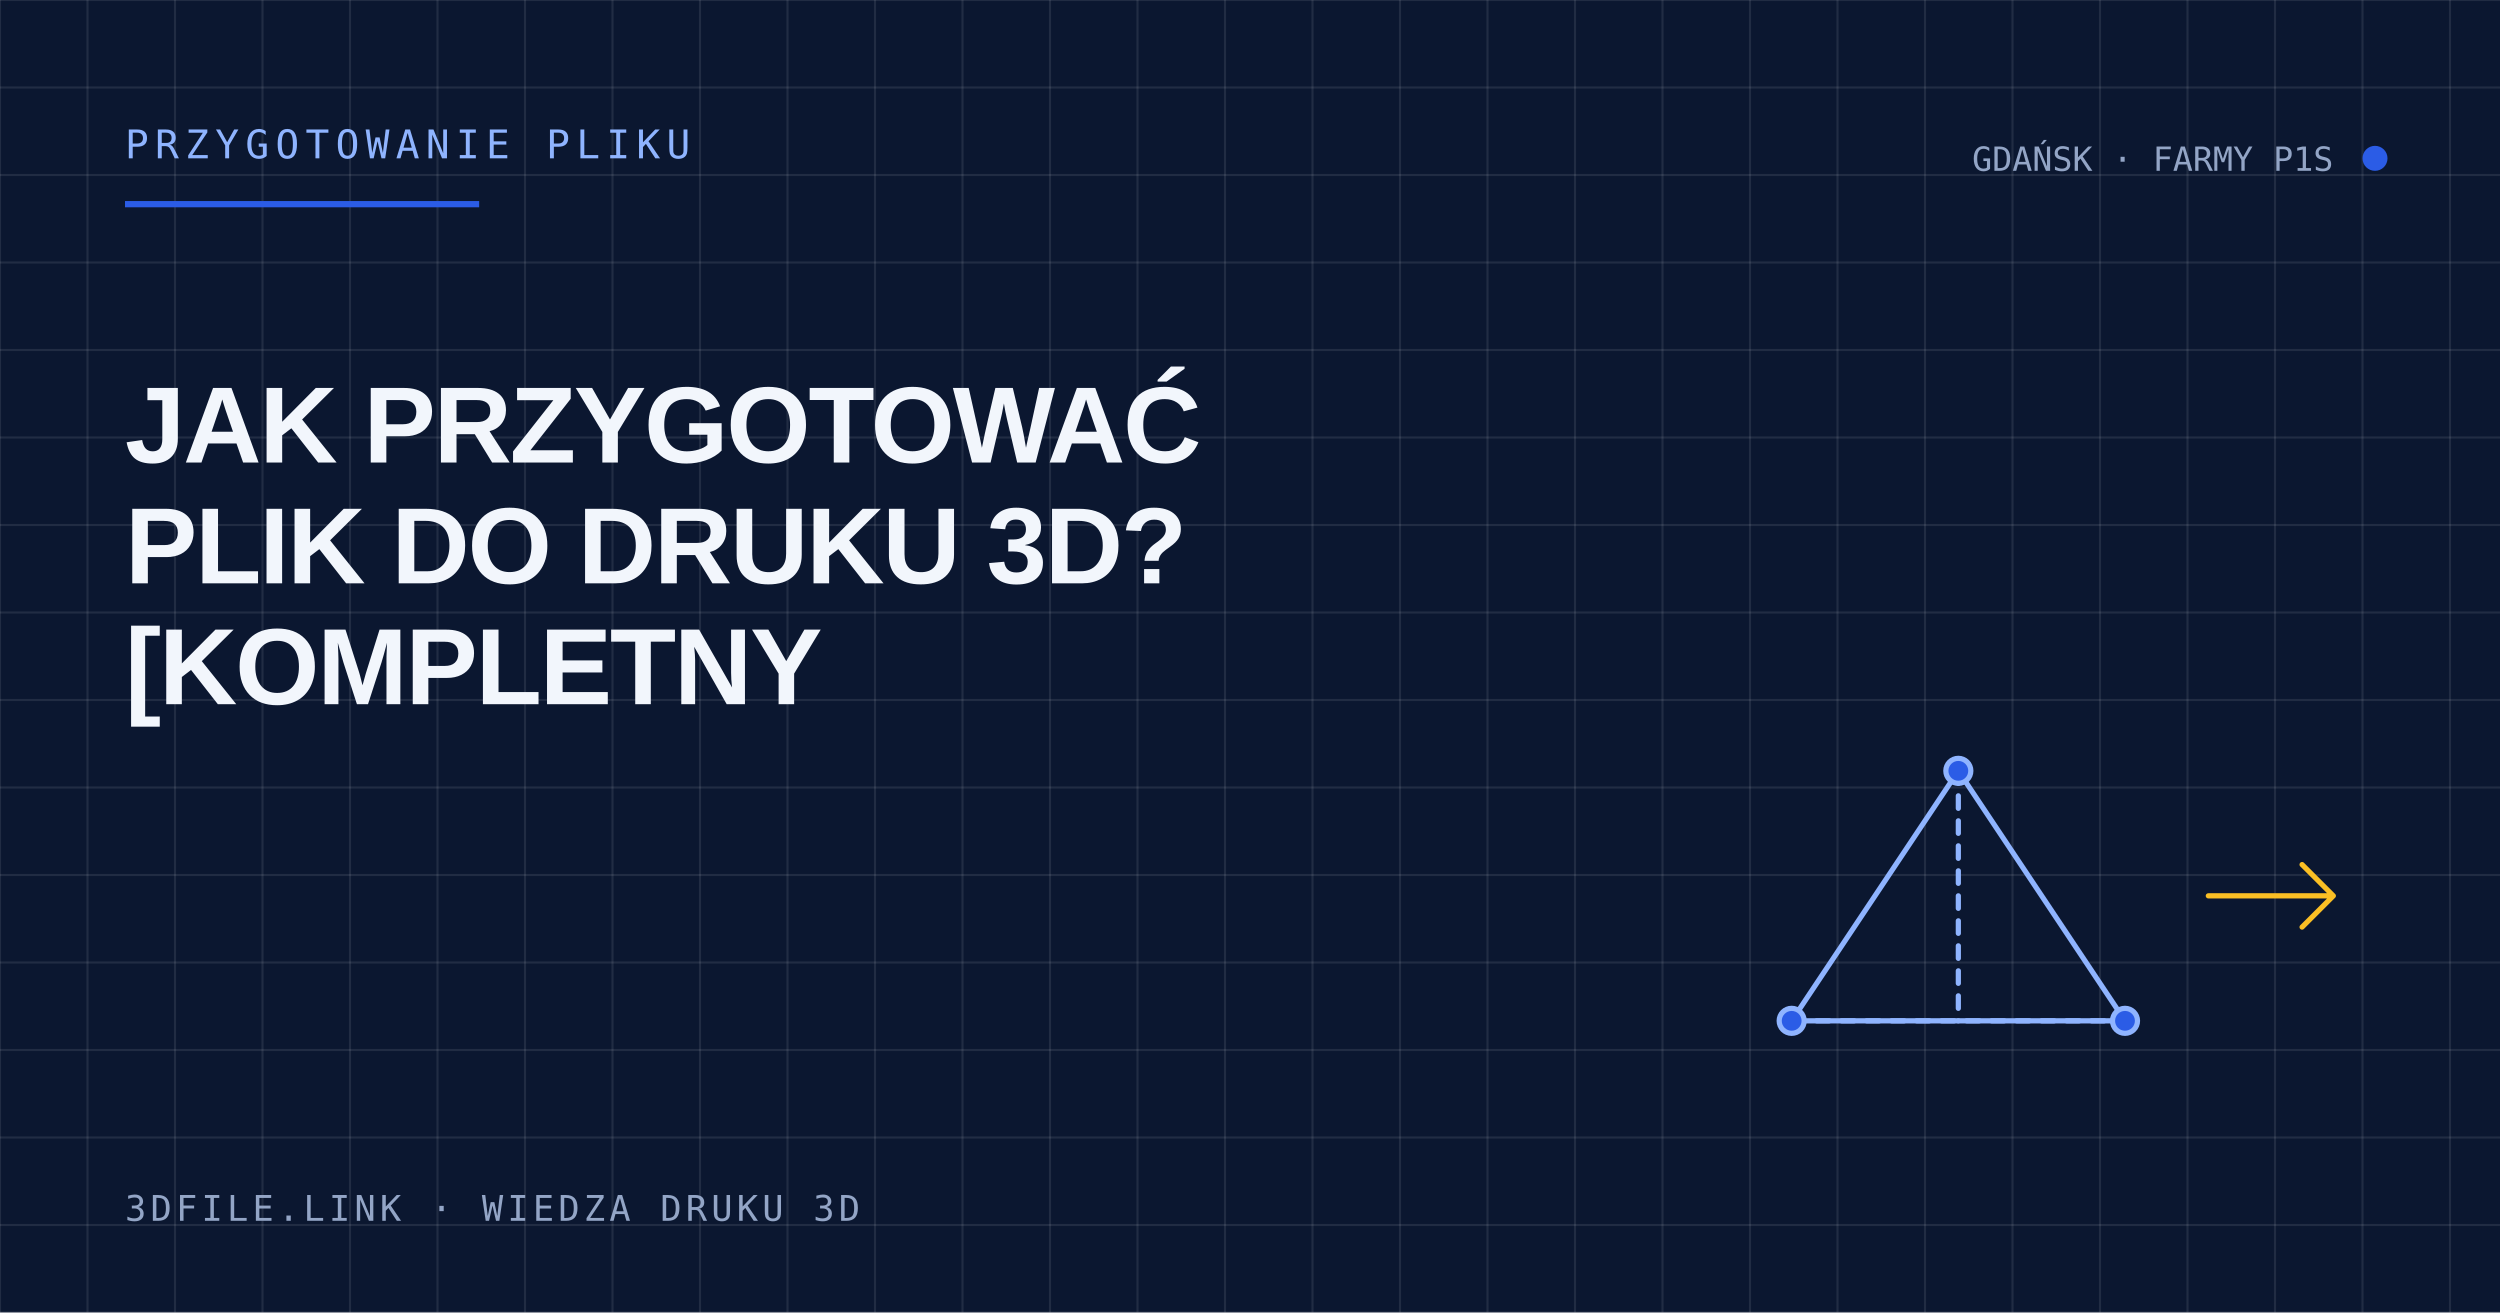
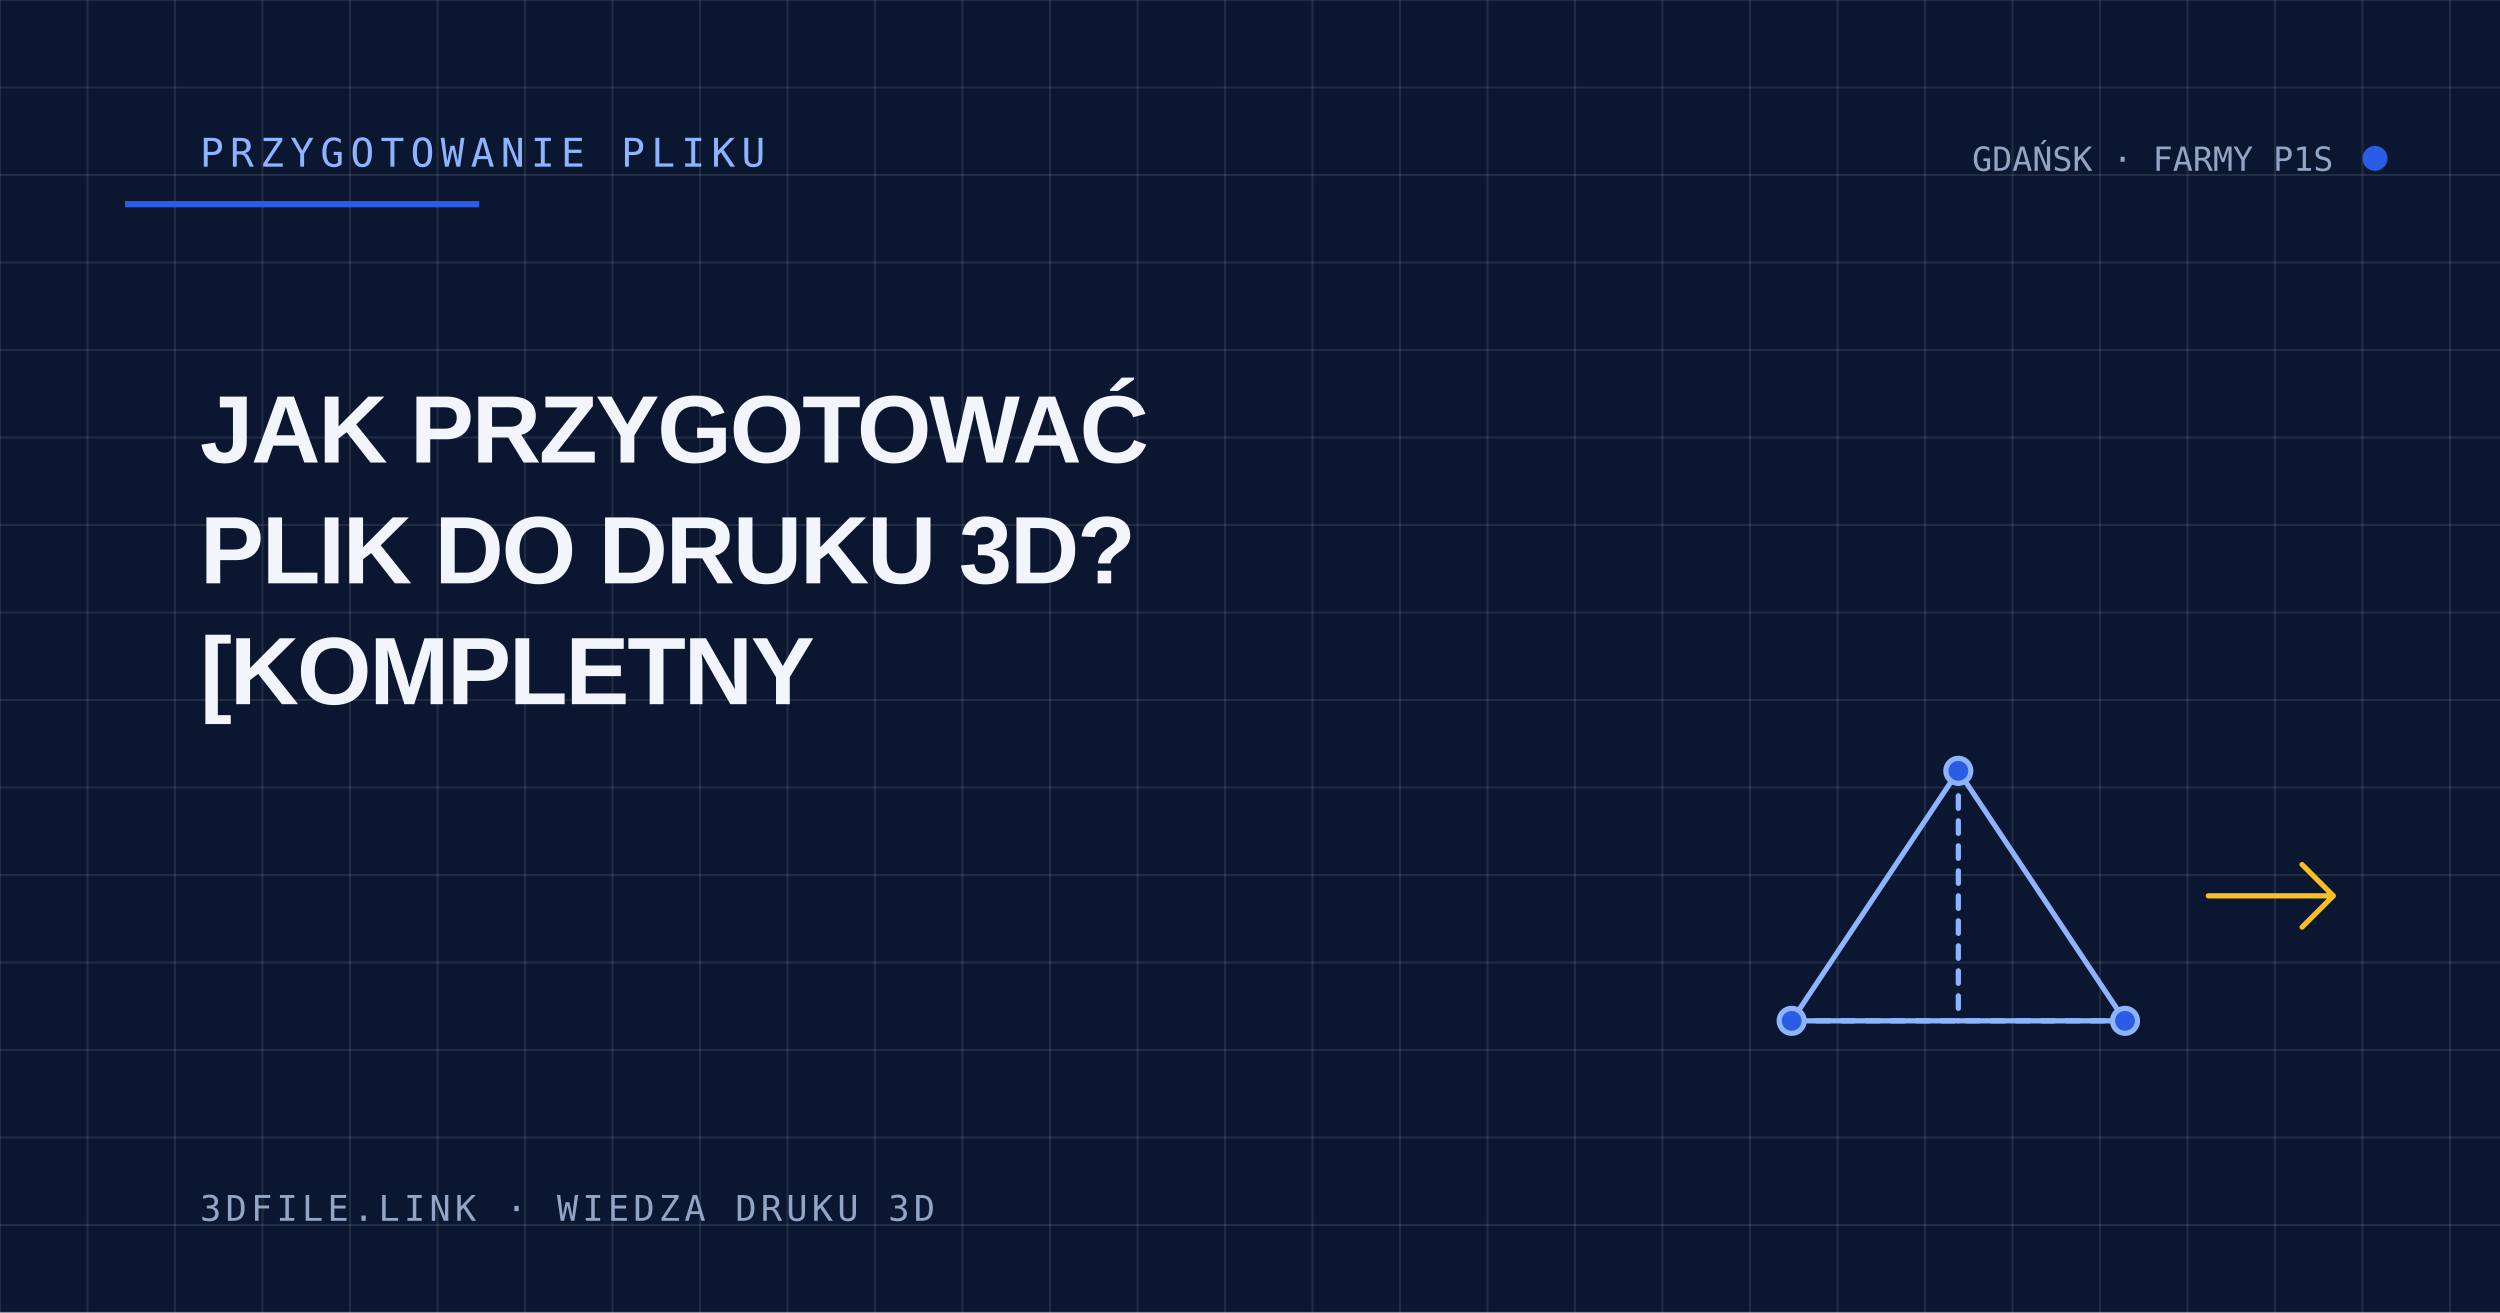
<svg xmlns="http://www.w3.org/2000/svg" viewBox="0 0 1200 630" width="1200" height="630">
  <rect width="1200" height="630" fill="#0B1730" />
  <g stroke="rgba(255,255,255,.09)" stroke-width="1">
    <line x1="0" y1="0" x2="1200" y2="0" />
    <line x1="0" y1="42" x2="1200" y2="42" />
    <line x1="0" y1="84" x2="1200" y2="84" />
    <line x1="0" y1="126" x2="1200" y2="126" />
    <line x1="0" y1="168" x2="1200" y2="168" />
    <line x1="0" y1="210" x2="1200" y2="210" />
    <line x1="0" y1="252" x2="1200" y2="252" />
    <line x1="0" y1="294" x2="1200" y2="294" />
    <line x1="0" y1="336" x2="1200" y2="336" />
    <line x1="0" y1="378" x2="1200" y2="378" />
    <line x1="0" y1="420" x2="1200" y2="420" />
    <line x1="0" y1="462" x2="1200" y2="462" />
    <line x1="0" y1="504" x2="1200" y2="504" />
    <line x1="0" y1="546" x2="1200" y2="546" />
    <line x1="0" y1="588" x2="1200" y2="588" />
    <line x1="0" y1="630" x2="1200" y2="630" />
    <line x1="0" y1="0" x2="0" y2="630" />
    <line x1="42" y1="0" x2="42" y2="630" />
    <line x1="84" y1="0" x2="84" y2="630" />
    <line x1="126" y1="0" x2="126" y2="630" />
    <line x1="168" y1="0" x2="168" y2="630" />
    <line x1="210" y1="0" x2="210" y2="630" />
    <line x1="252" y1="0" x2="252" y2="630" />
    <line x1="294" y1="0" x2="294" y2="630" />
    <line x1="336" y1="0" x2="336" y2="630" />
    <line x1="378" y1="0" x2="378" y2="630" />
    <line x1="420" y1="0" x2="420" y2="630" />
    <line x1="462" y1="0" x2="462" y2="630" />
    <line x1="504" y1="0" x2="504" y2="630" />
    <line x1="546" y1="0" x2="546" y2="630" />
    <line x1="588" y1="0" x2="588" y2="630" />
    <line x1="630" y1="0" x2="630" y2="630" />
    <line x1="672" y1="0" x2="672" y2="630" />
    <line x1="714" y1="0" x2="714" y2="630" />
    <line x1="756" y1="0" x2="756" y2="630" />
    <line x1="798" y1="0" x2="798" y2="630" />
    <line x1="840" y1="0" x2="840" y2="630" />
    <line x1="882" y1="0" x2="882" y2="630" />
    <line x1="924" y1="0" x2="924" y2="630" />
    <line x1="966" y1="0" x2="966" y2="630" />
    <line x1="1008" y1="0" x2="1008" y2="630" />
    <line x1="1050" y1="0" x2="1050" y2="630" />
    <line x1="1092" y1="0" x2="1092" y2="630" />
    <line x1="1134" y1="0" x2="1134" y2="630" />
    <line x1="1176" y1="0" x2="1176" y2="630" />
  </g>
-   <text x="60" y="76" font-family="Consolas,monospace" font-size="19" letter-spacing="3" fill="#8FB4FF">PRZYGOTOWANIE PLIKU</text>
+   <text x="96" y="80" font-family="Consolas,monospace" font-size="19" letter-spacing="3" fill="#8FB4FF">PRZYGOTOWANIE PLIKU</text>
  <line x1="60" y1="98" x2="230" y2="98" stroke="#2B5CE6" stroke-width="3" />
-   <text x="60" y="222" font-family="Arial Black,Arial" font-size="52" font-weight="900" fill="#F2F6FC" letter-spacing="-1">JAK PRZYGOTOWAĆ</text>
-   <text x="60" y="280" font-family="Arial Black,Arial" font-size="52" font-weight="900" fill="#F2F6FC" letter-spacing="-1">PLIK DO DRUKU 3D?</text>
-   <text x="60" y="338" font-family="Arial Black,Arial" font-size="52" font-weight="900" fill="#F2F6FC" letter-spacing="-1">[KOMPLETNY</text>
+   <text x="96" y="222" font-family="Arial Black,Arial" font-size="46" font-weight="900" fill="#F2F6FC" letter-spacing="-1">JAK PRZYGOTOWAĆ</text>
+   <text x="96" y="280" font-family="Arial Black,Arial" font-size="46" font-weight="900" fill="#F2F6FC" letter-spacing="-1">PLIK DO DRUKU 3D?</text>
+   <text x="96" y="338" font-family="Arial Black,Arial" font-size="46" font-weight="900" fill="#F2F6FC" letter-spacing="-1">[KOMPLETNY</text>
  <g transform="translate(820,330)" fill="none" stroke="#8FB4FF" stroke-width="2.5" stroke-linecap="round" stroke-linejoin="round">
    <path d="M40 160L120 40l80 120z" />
    <path d="M120 40v120M40 160h160" stroke-dasharray="6 6" />
    <circle cx="120" cy="40" r="6" fill="#2B5CE6" />
    <circle cx="40" cy="160" r="6" fill="#2B5CE6" />
    <circle cx="200" cy="160" r="6" fill="#2B5CE6" />
    <path d="M240 100h60M285 85l15 15-15 15" stroke="#FBBF24" />
  </g>
-   <text x="60" y="586" font-family="Consolas,monospace" font-size="17" letter-spacing="2" fill="#93A5C6">3DFILE.LINK · WIEDZA DRUKU 3D</text>
+   <text x="96" y="586" font-family="Consolas,monospace" font-size="17" letter-spacing="2" fill="#93A5C6">3DFILE.LINK · WIEDZA DRUKU 3D</text>
  <circle cx="1140" cy="76" r="6" fill="#2B5CE6" />
  <text x="1120" y="82" text-anchor="end" font-family="Consolas,monospace" font-size="16" fill="#93A5C6">GDAŃSK · FARMY P1S</text>
</svg>
